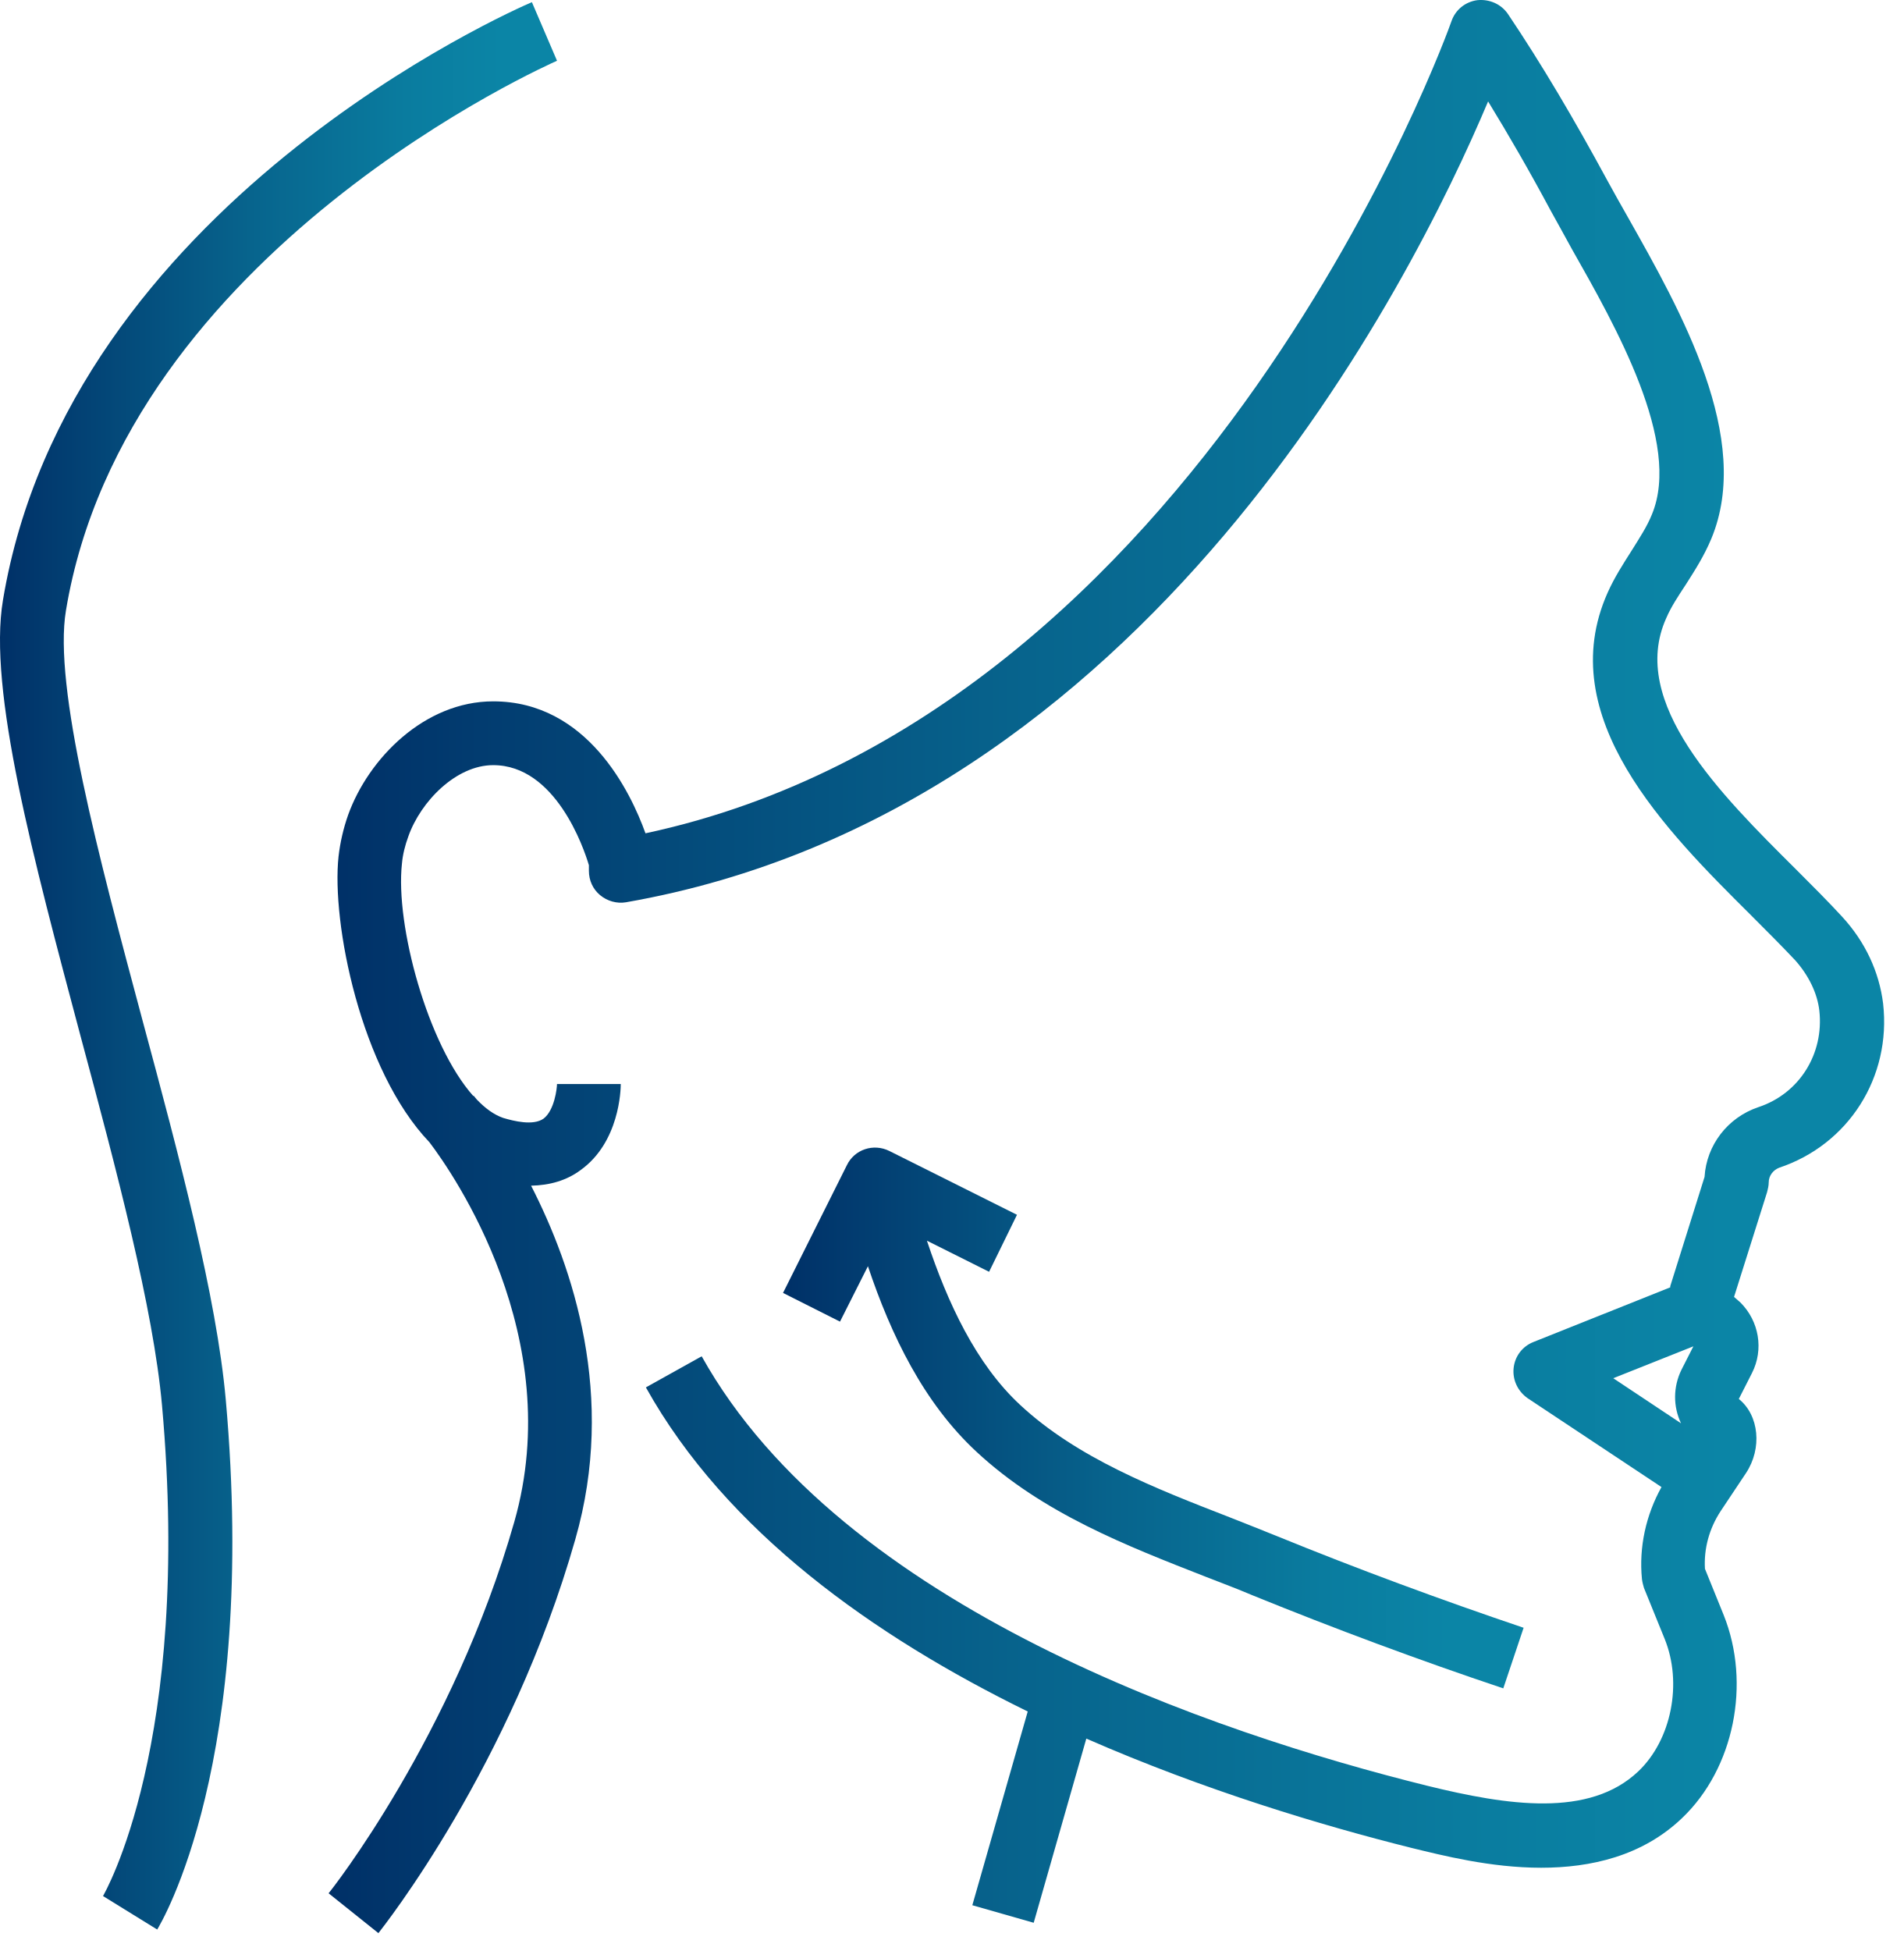
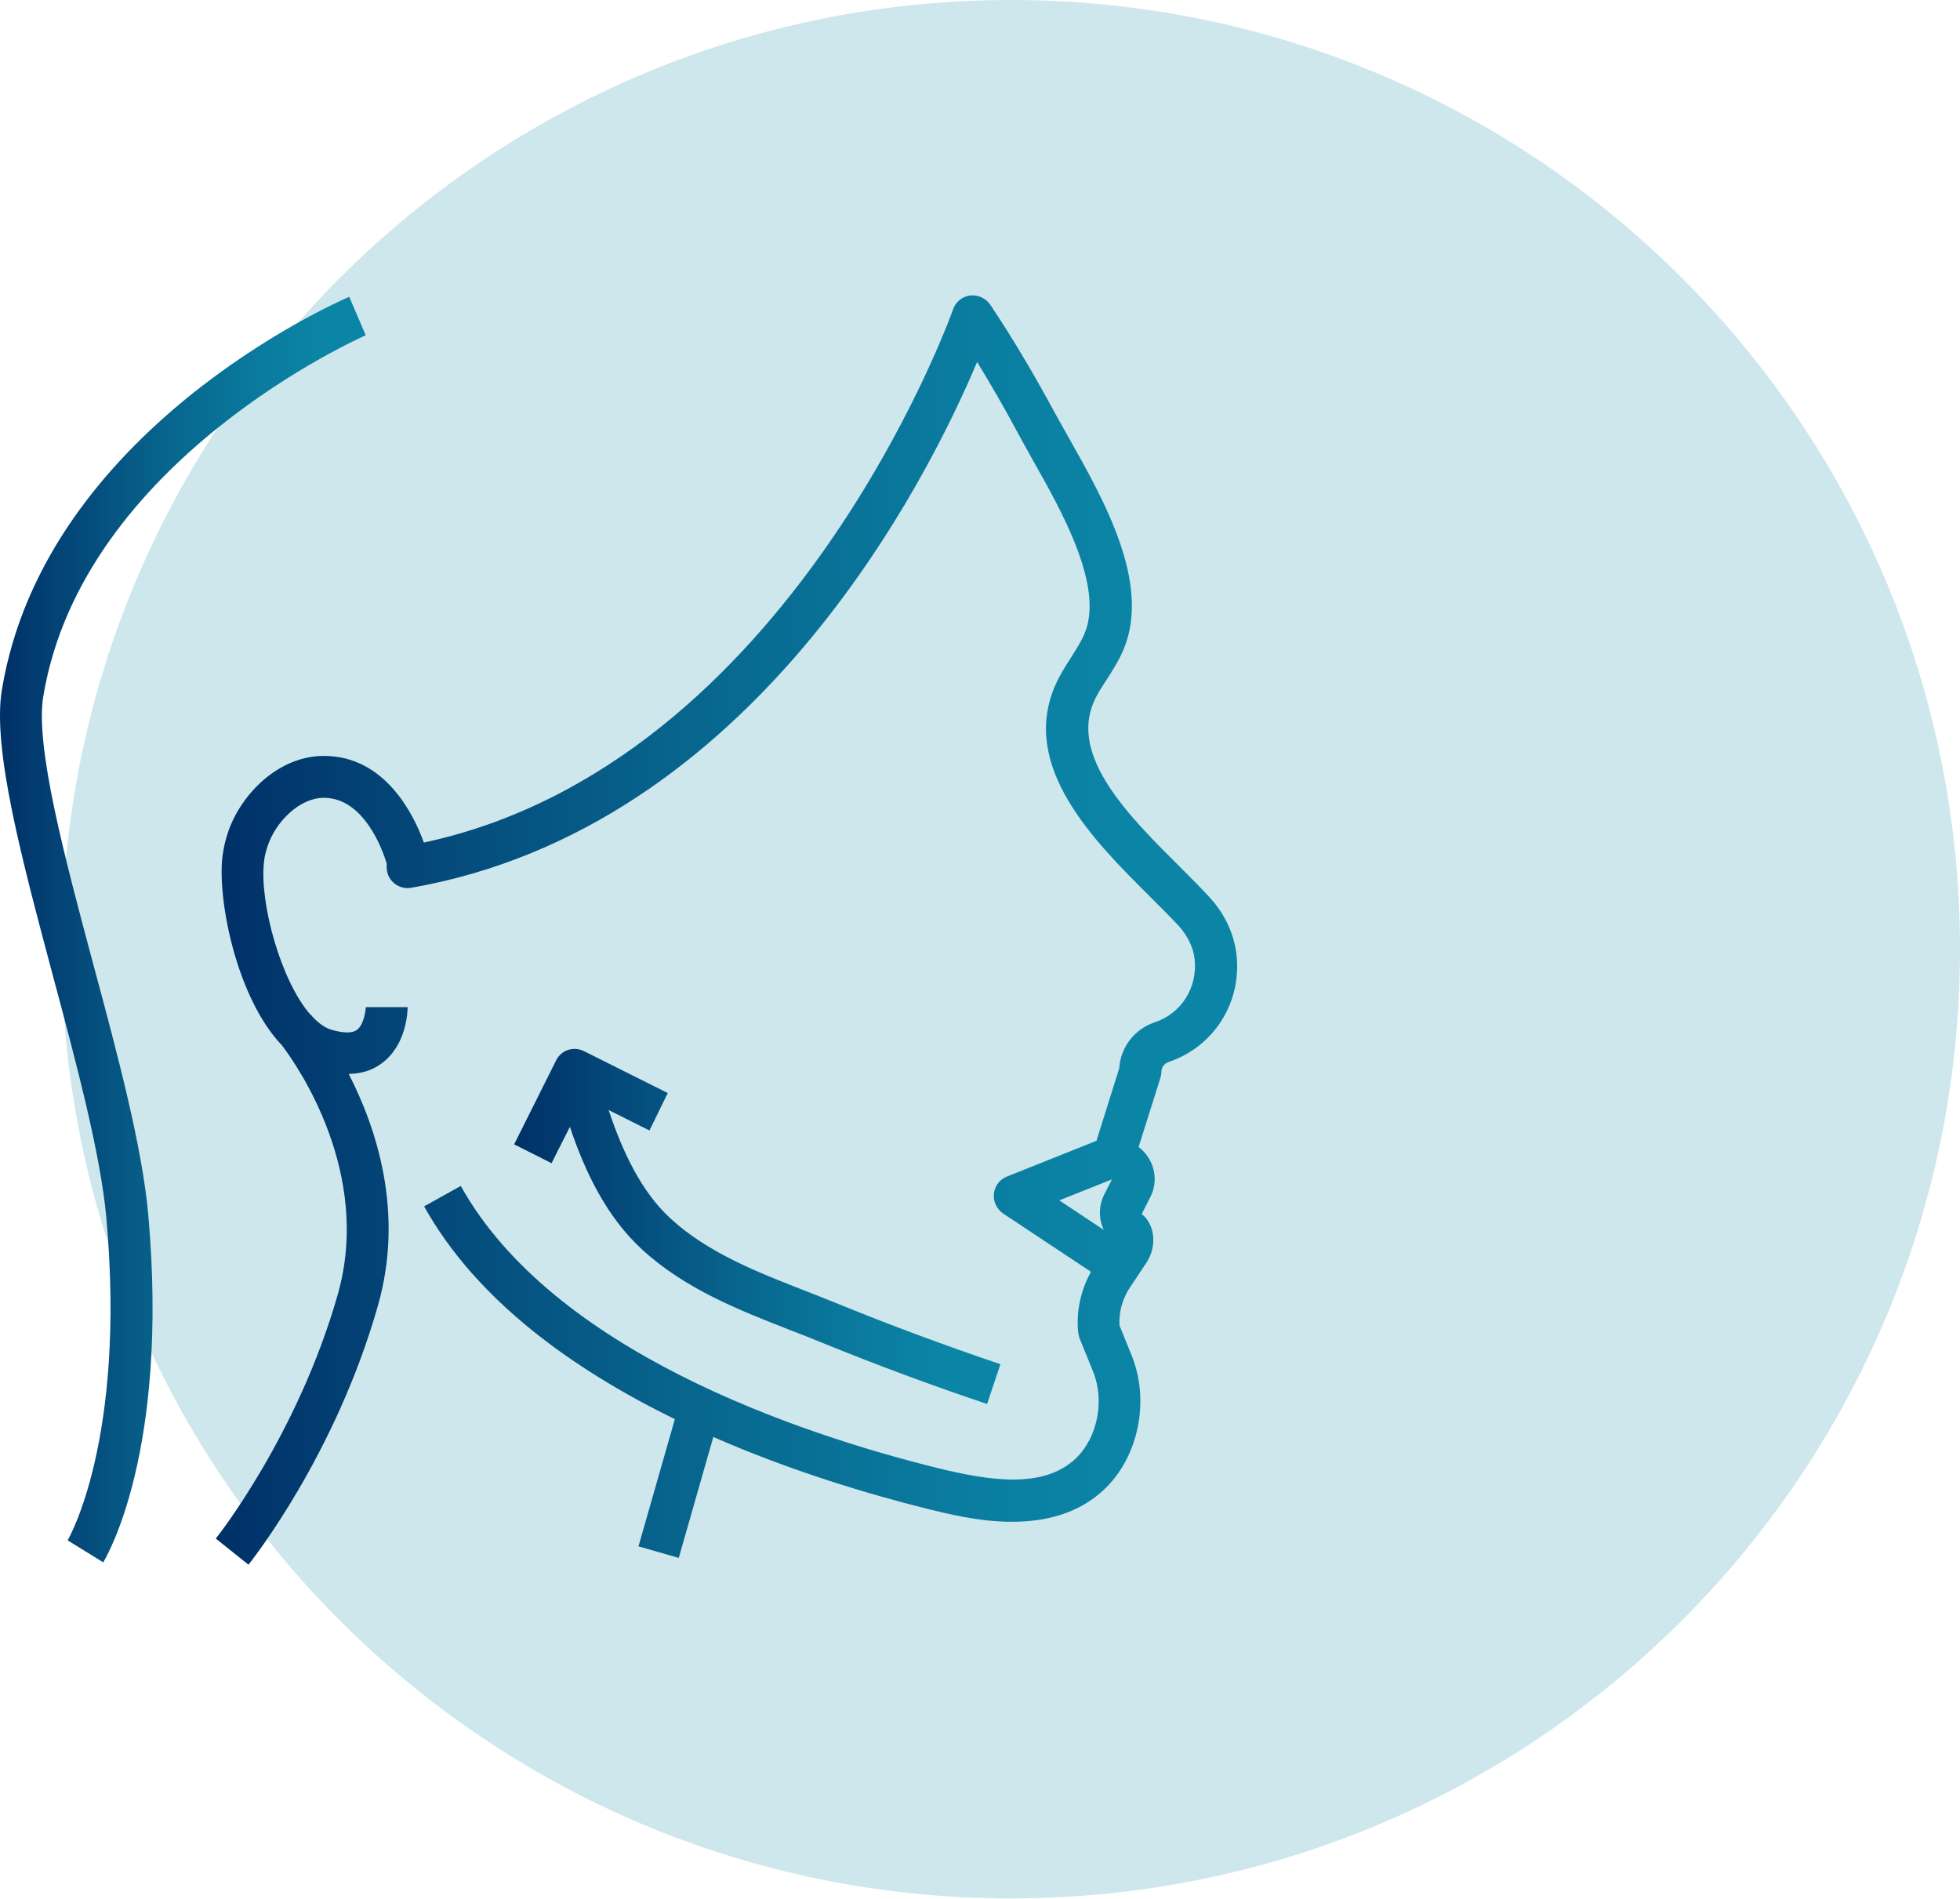
- <svg xmlns="http://www.w3.org/2000/svg" width="81" height="83" viewBox="0 0 81 83" fill="none">
-   <path d="M43.269 51.68L37.842 48.967C37.164 48.628 36.35 48.899 36.028 49.577L33.315 55.004L35.739 56.225L36.927 53.868C37.91 56.802 39.301 59.685 41.556 61.771C44.371 64.382 47.916 65.756 51.342 67.096C52.003 67.35 52.664 67.604 53.309 67.876C56.768 69.283 60.364 70.623 63.959 71.827L64.824 69.249C61.262 68.045 57.735 66.74 54.326 65.349C53.665 65.078 53.003 64.823 52.325 64.552C49.137 63.314 45.83 62.025 43.405 59.77C41.522 58.023 40.318 55.428 39.437 52.782L42.082 54.105L43.269 51.68Z" fill="url(#paint0_linear_1_1489)" />
-   <path d="M78.372 38.995C77.796 38.368 77.118 37.689 76.388 36.96C73.217 33.806 69.266 29.888 70.894 26.293C71.097 25.818 71.402 25.36 71.725 24.869C72.115 24.258 72.505 23.648 72.81 22.918C74.591 18.645 71.504 13.218 69.266 9.25C68.943 8.69 68.655 8.164 68.384 7.673C66.959 5.044 65.586 2.721 64.161 0.601C63.873 0.177 63.381 -0.044 62.855 0.007C62.346 0.075 61.922 0.414 61.753 0.906C61.651 1.211 51.222 30.363 27.463 35.451C26.835 33.704 24.987 29.837 20.984 29.837C18.067 29.837 15.676 32.263 14.811 34.671C14.608 35.247 14.472 35.841 14.404 36.434C14.099 39.233 15.337 45.524 18.271 48.594C19.288 49.933 24.122 56.886 21.883 64.738C19.288 73.845 14.048 80.476 13.98 80.544L16.1 82.24C16.321 81.951 21.731 75.134 24.478 65.484C26.225 59.396 24.376 53.919 22.596 50.442C23.392 50.425 24.105 50.222 24.698 49.781C26.36 48.594 26.411 46.355 26.411 46.118H23.698C23.698 46.287 23.596 47.237 23.121 47.593C22.68 47.898 21.866 47.695 21.408 47.559C21.018 47.424 20.645 47.152 20.289 46.779C20.221 46.694 20.17 46.644 20.153 46.61L20.137 46.627C18.203 44.456 16.813 39.368 17.101 36.74C17.135 36.35 17.236 35.959 17.372 35.586C17.898 34.094 19.407 32.551 20.984 32.551C23.63 32.551 24.834 36.061 25.055 36.807V37.045C25.055 37.452 25.224 37.825 25.529 38.079C25.835 38.334 26.242 38.452 26.632 38.385C48.797 34.518 60.074 11.997 63.313 4.315C64.195 5.756 65.077 7.282 65.976 8.961C66.247 9.453 66.552 9.996 66.874 10.589C68.74 13.879 71.555 18.831 70.283 21.884C70.08 22.393 69.757 22.884 69.418 23.427C69.062 23.987 68.689 24.563 68.401 25.208C66.026 30.516 70.911 35.366 74.472 38.91C75.167 39.606 75.812 40.25 76.371 40.844C76.948 41.488 77.321 42.251 77.406 42.997C77.609 44.829 76.558 46.525 74.811 47.101C73.505 47.542 72.606 48.712 72.522 50.069L71.063 54.716C71.063 54.733 71.063 54.75 71.063 54.767L65.246 57.09C64.772 57.276 64.449 57.7 64.398 58.209C64.348 58.718 64.585 59.193 64.992 59.481L70.69 63.263C70.029 64.45 69.724 65.824 69.859 67.18C69.876 67.316 69.91 67.435 69.944 67.553C70.69 69.385 70.809 69.69 70.826 69.724C71.589 71.607 71.114 74.015 69.707 75.354C67.621 77.339 64.144 76.813 60.702 75.965C51.747 73.743 35.823 68.401 29.854 57.7L27.48 59.023C30.905 65.162 37.18 69.606 43.726 72.811L41.369 81.053L43.98 81.799L46.219 73.964C51.256 76.168 56.241 77.661 60.04 78.611C61.363 78.933 63.415 79.458 65.569 79.458C67.671 79.458 69.876 78.967 71.572 77.339C73.777 75.236 74.506 71.624 73.336 68.707L72.539 66.74C72.488 65.875 72.725 65.027 73.2 64.297L74.285 62.669C74.981 61.618 74.845 60.21 73.98 59.515L74.54 58.413C75.049 57.412 74.845 56.208 74.048 55.411L73.777 55.174L75.184 50.714C75.218 50.578 75.252 50.442 75.252 50.306C75.252 50.018 75.439 49.781 75.693 49.679C78.644 48.696 80.475 45.83 80.119 42.692C79.95 41.335 79.356 40.063 78.372 38.995ZM71.538 58.277C71.182 59.006 71.182 59.837 71.521 60.55L68.638 58.633L72.047 57.276L71.538 58.277Z" fill="url(#paint1_linear_1_1489)" />
-   <path d="M23.699 2.585L22.63 0.092C21.833 0.431 2.924 8.724 0.126 25.53C-0.518 29.346 1.415 36.519 3.433 44.1C4.959 49.781 6.52 55.648 6.893 59.786C8.182 74.184 4.417 80.595 4.383 80.662L6.689 82.087C6.859 81.799 10.98 74.964 9.606 59.549C9.216 55.174 7.622 49.187 6.062 43.404C4.196 36.434 2.263 29.21 2.806 25.971C5.349 10.64 23.512 2.67 23.699 2.585Z" fill="url(#paint2_linear_1_1489)" />
+ <svg xmlns="http://www.w3.org/2000/svg" width="127" height="123" viewBox="0 0 127 123" fill="none">
+   <circle cx="65.5" cy="61.5" r="61.5" fill="#CEE7ED" />
+   <path d="M43.269 70.819L37.842 68.106C37.164 67.766 36.35 68.038 36.028 68.716L33.315 74.143L35.739 75.364L36.927 73.007C37.91 75.94 39.301 78.823 41.556 80.909C44.371 83.521 47.916 84.894 51.342 86.234C52.003 86.489 52.664 86.743 53.309 87.014C56.768 88.422 60.364 89.762 63.959 90.966L64.824 88.388C61.262 87.184 57.735 85.878 54.326 84.487C53.665 84.216 53.003 83.962 52.325 83.691C49.137 82.453 45.83 81.164 43.405 78.908C41.522 77.161 40.318 74.567 39.437 71.921L42.082 73.244L43.269 70.819Z" fill="url(#paint0_linear_51_3043)" />
+   <path d="M78.373 58.134C77.797 57.506 77.118 56.828 76.389 56.099C73.218 52.944 69.267 49.027 70.895 45.432C71.098 44.957 71.403 44.499 71.726 44.007C72.116 43.397 72.506 42.786 72.811 42.057C74.592 37.783 71.505 32.357 69.267 28.388C68.944 27.829 68.656 27.303 68.385 26.811C66.96 24.183 65.587 21.859 64.162 19.739C63.874 19.316 63.382 19.095 62.856 19.146C62.347 19.214 61.923 19.553 61.754 20.045C61.652 20.35 51.223 49.502 27.464 54.589C26.836 52.843 24.988 48.976 20.985 48.976C18.069 48.976 15.677 51.401 14.812 53.809C14.609 54.386 14.473 54.98 14.405 55.573C14.1 58.371 15.338 64.663 18.272 67.732C19.29 69.072 24.123 76.025 21.884 83.877C19.29 92.984 14.049 99.615 13.981 99.683L16.101 101.378C16.322 101.09 21.732 94.273 24.479 84.623C26.226 78.535 24.377 73.057 22.596 69.581C23.393 69.564 24.106 69.36 24.699 68.919C26.361 67.732 26.412 65.494 26.412 65.256H23.699C23.699 65.426 23.597 66.376 23.122 66.732C22.681 67.037 21.867 66.834 21.409 66.698C21.019 66.562 20.646 66.291 20.29 65.918C20.222 65.833 20.171 65.782 20.154 65.748L20.137 65.765C18.204 63.594 16.814 58.507 17.102 55.878C17.136 55.488 17.238 55.098 17.373 54.725C17.899 53.233 19.408 51.69 20.985 51.69C23.631 51.69 24.835 55.2 25.055 55.946V56.184C25.055 56.591 25.225 56.964 25.53 57.218C25.835 57.472 26.242 57.591 26.633 57.523C48.797 53.657 60.075 31.136 63.314 23.453C64.196 24.895 65.078 26.421 65.977 28.1C66.248 28.592 66.553 29.134 66.875 29.728C68.741 33.018 71.556 37.97 70.284 41.023C70.081 41.531 69.758 42.023 69.419 42.566C69.063 43.125 68.69 43.702 68.402 44.346C66.028 49.654 70.912 54.505 74.473 58.049C75.168 58.744 75.813 59.389 76.372 59.982C76.949 60.627 77.322 61.39 77.407 62.136C77.61 63.968 76.559 65.663 74.812 66.24C73.506 66.681 72.608 67.851 72.523 69.208L71.064 73.855C71.064 73.871 71.064 73.888 71.064 73.905L65.247 76.229C64.773 76.415 64.45 76.839 64.4 77.348C64.349 77.857 64.586 78.332 64.993 78.62L70.691 82.402C70.03 83.589 69.725 84.962 69.86 86.319C69.877 86.455 69.911 86.573 69.945 86.692C70.691 88.524 70.81 88.829 70.827 88.863C71.59 90.745 71.115 93.153 69.707 94.493C67.622 96.477 64.145 95.952 60.703 95.104C51.748 92.882 35.824 87.54 29.855 76.839L27.48 78.162C30.906 84.301 37.181 88.744 43.727 91.949L41.37 100.191L43.981 100.937L46.22 93.103C51.257 95.307 56.242 96.799 60.041 97.749C61.364 98.071 63.416 98.597 65.57 98.597C67.672 98.597 69.877 98.105 71.573 96.477C73.778 94.374 74.507 90.762 73.337 87.845L72.54 85.878C72.489 85.013 72.726 84.165 73.201 83.436L74.286 81.808C74.982 80.757 74.846 79.349 73.981 78.654L74.541 77.551C75.049 76.551 74.846 75.347 74.049 74.55L73.778 74.312L75.185 69.852C75.219 69.716 75.253 69.581 75.253 69.445C75.253 69.157 75.44 68.919 75.694 68.818C78.645 67.834 80.476 64.968 80.12 61.831C79.951 60.474 79.357 59.202 78.373 58.134ZM71.539 77.416C71.183 78.145 71.183 78.976 71.522 79.688L68.639 77.772L72.048 76.415L71.539 77.416Z" fill="url(#paint1_linear_51_3043)" />
+   <path d="M23.699 21.724L22.63 19.231C21.833 19.57 2.924 27.863 0.126 44.669C-0.518 48.484 1.415 55.658 3.433 63.238C4.959 68.919 6.52 74.787 6.893 78.925C8.182 93.323 4.417 99.733 4.383 99.801L6.689 101.226C6.859 100.937 10.98 94.103 9.606 78.688C9.216 74.312 7.622 68.326 6.062 62.543C4.196 55.573 2.263 48.349 2.806 45.11C5.349 29.779 23.512 21.808 23.699 21.724Z" fill="url(#paint2_linear_51_3043)" />
  <defs>
-     <linearGradient id="paint0_linear_1_1489" x1="33.315" y1="60.326" x2="64.817" y2="60.326" gradientUnits="userSpaceOnUse">
+     <linearGradient id="paint0_linear_51_3043" x1="33.315" y1="79.465" x2="64.817" y2="79.465" gradientUnits="userSpaceOnUse">
      <stop stop-color="#003067" />
      <stop offset="0.098" stop-color="#023C70" />
      <stop offset="0.449" stop-color="#07648D" />
      <stop offset="0.729" stop-color="#0A7C9F" />
      <stop offset="0.9" stop-color="#0B85A6" />
    </linearGradient>
-     <linearGradient id="paint1_linear_1_1489" x1="13.98" y1="41.127" x2="80.149" y2="41.127" gradientUnits="userSpaceOnUse">
+     <linearGradient id="paint1_linear_51_3043" x1="13.981" y1="60.265" x2="80.15" y2="60.265" gradientUnits="userSpaceOnUse">
      <stop stop-color="#003067" />
      <stop offset="0.098" stop-color="#023C70" />
      <stop offset="0.449" stop-color="#07648D" />
      <stop offset="0.729" stop-color="#0A7C9F" />
      <stop offset="0.9" stop-color="#0B85A6" />
    </linearGradient>
-     <linearGradient id="paint2_linear_1_1489" x1="0" y1="41.096" x2="23.694" y2="41.096" gradientUnits="userSpaceOnUse">
+     <linearGradient id="paint2_linear_51_3043" x1="0" y1="60.235" x2="23.694" y2="60.235" gradientUnits="userSpaceOnUse">
      <stop stop-color="#003067" />
      <stop offset="0.098" stop-color="#023C70" />
      <stop offset="0.449" stop-color="#07648D" />
      <stop offset="0.729" stop-color="#0A7C9F" />
      <stop offset="0.9" stop-color="#0B85A6" />
    </linearGradient>
  </defs>
</svg>
